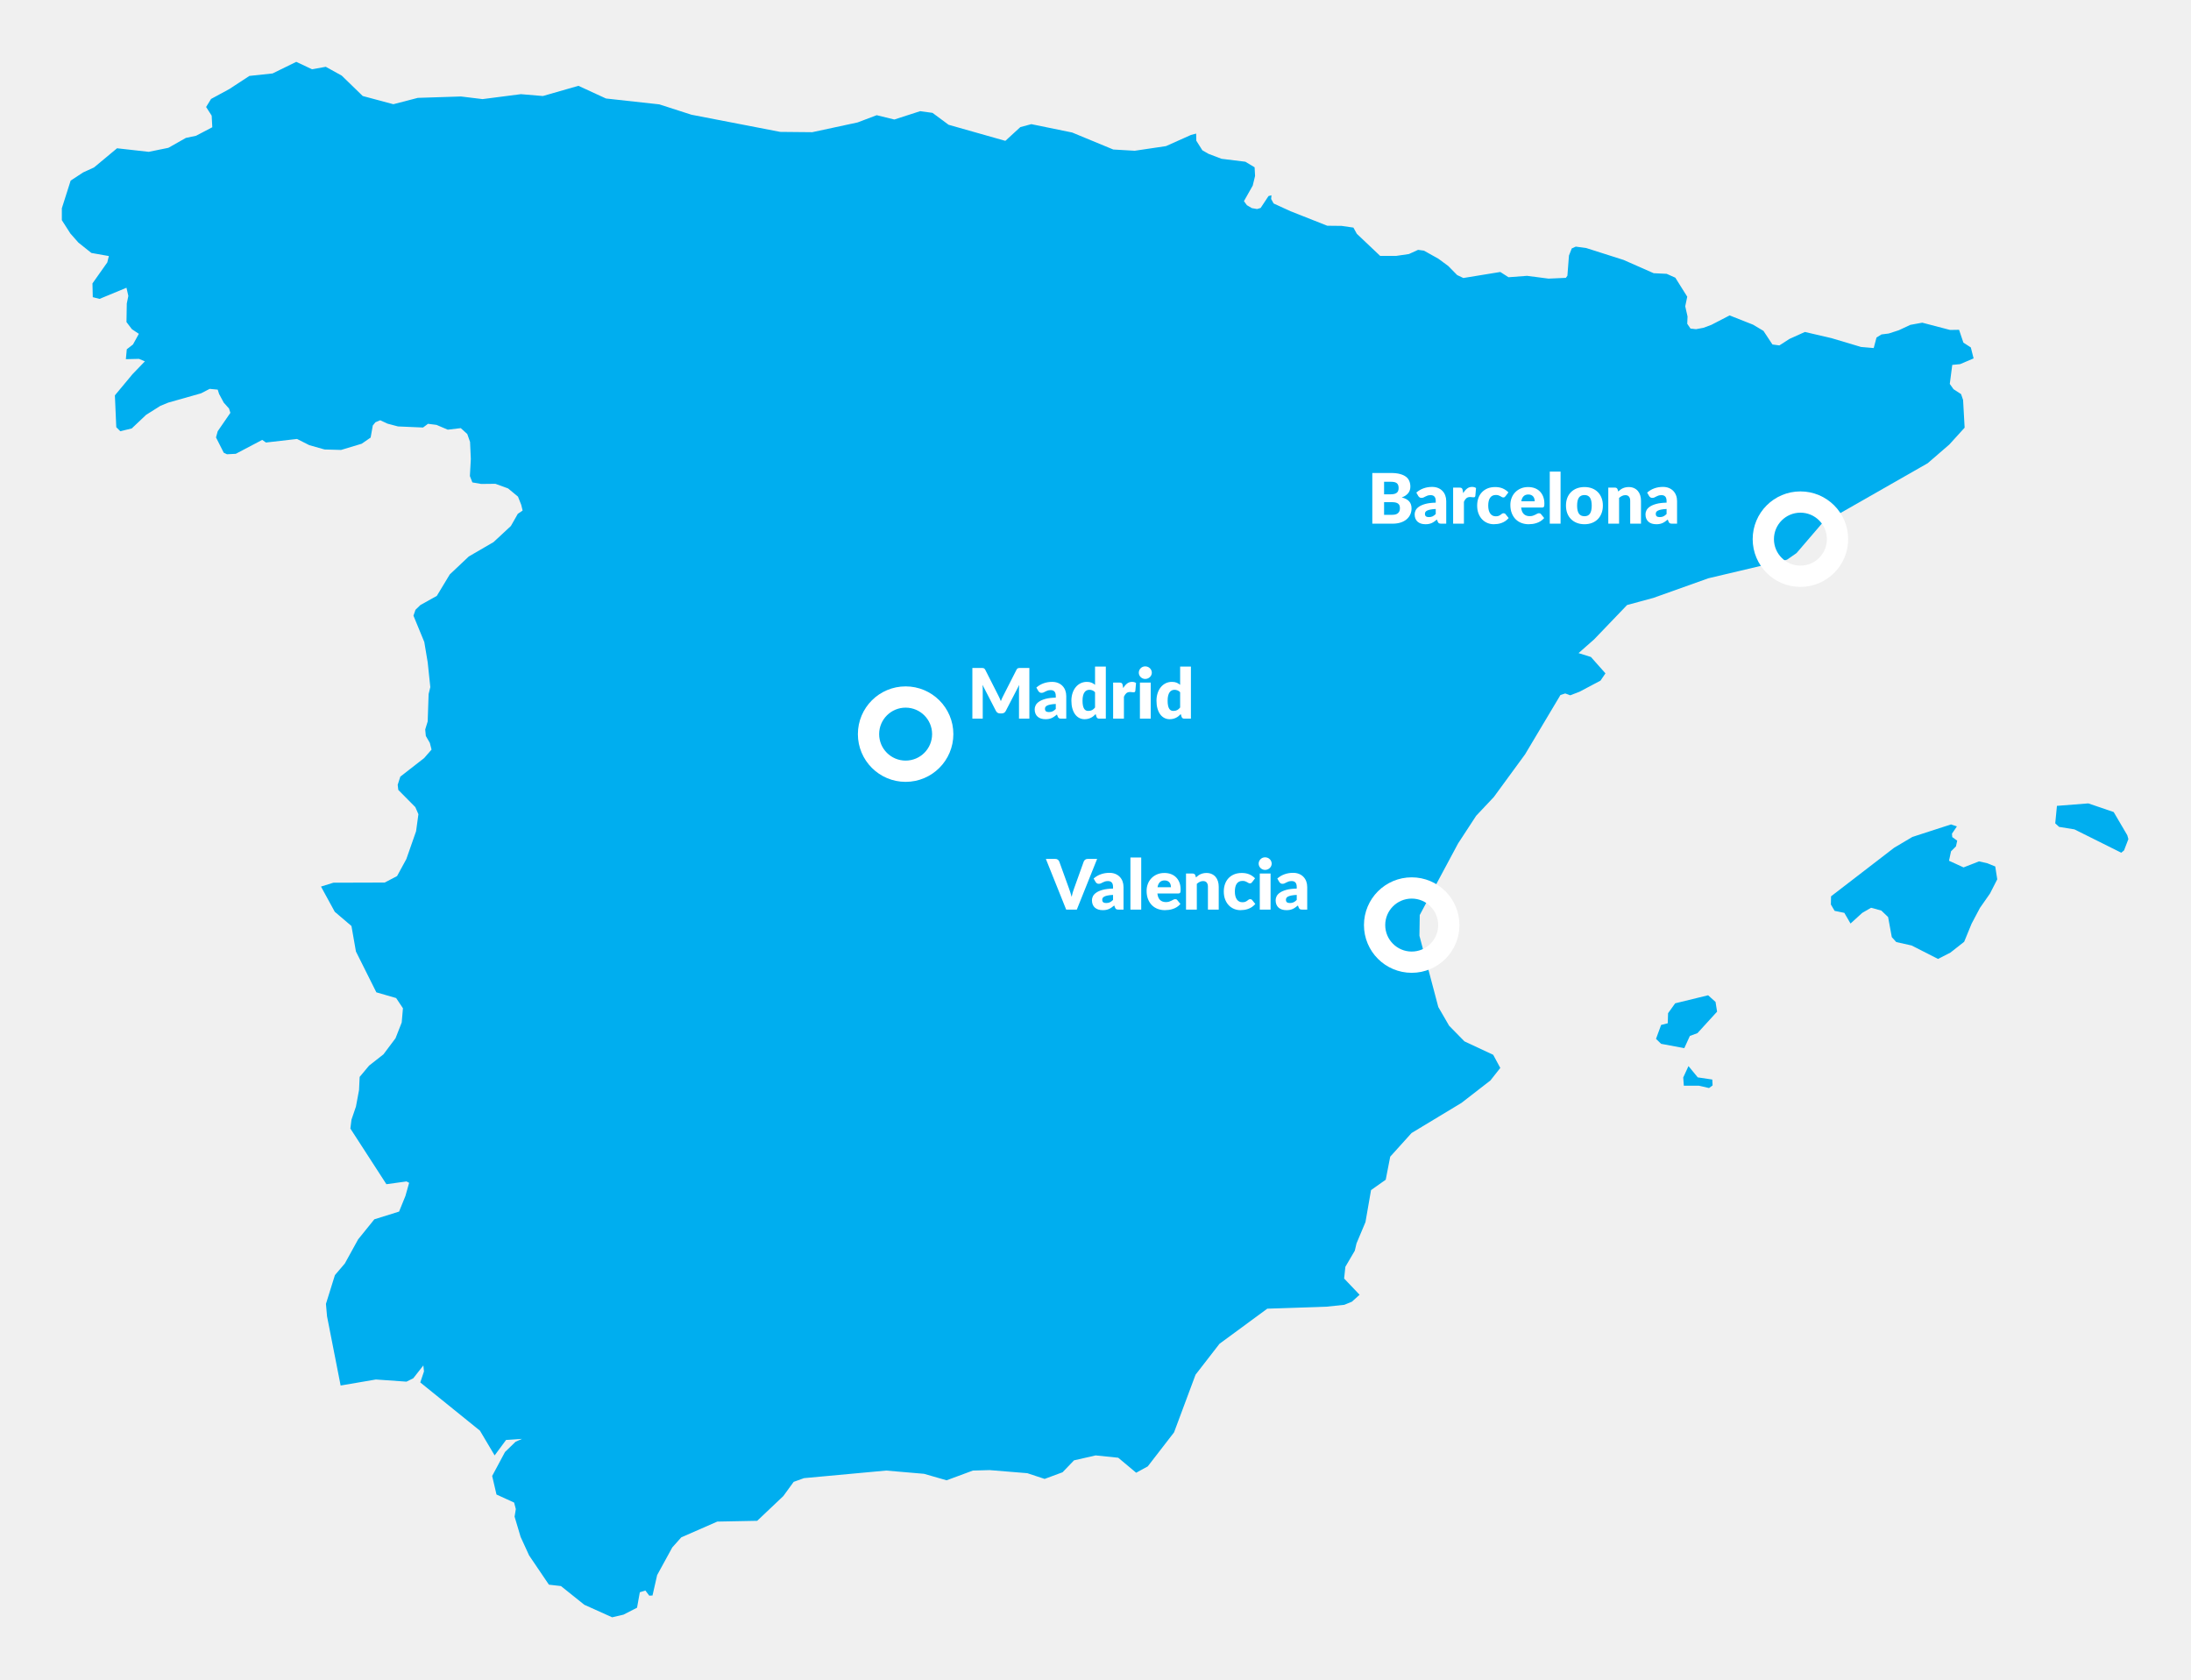
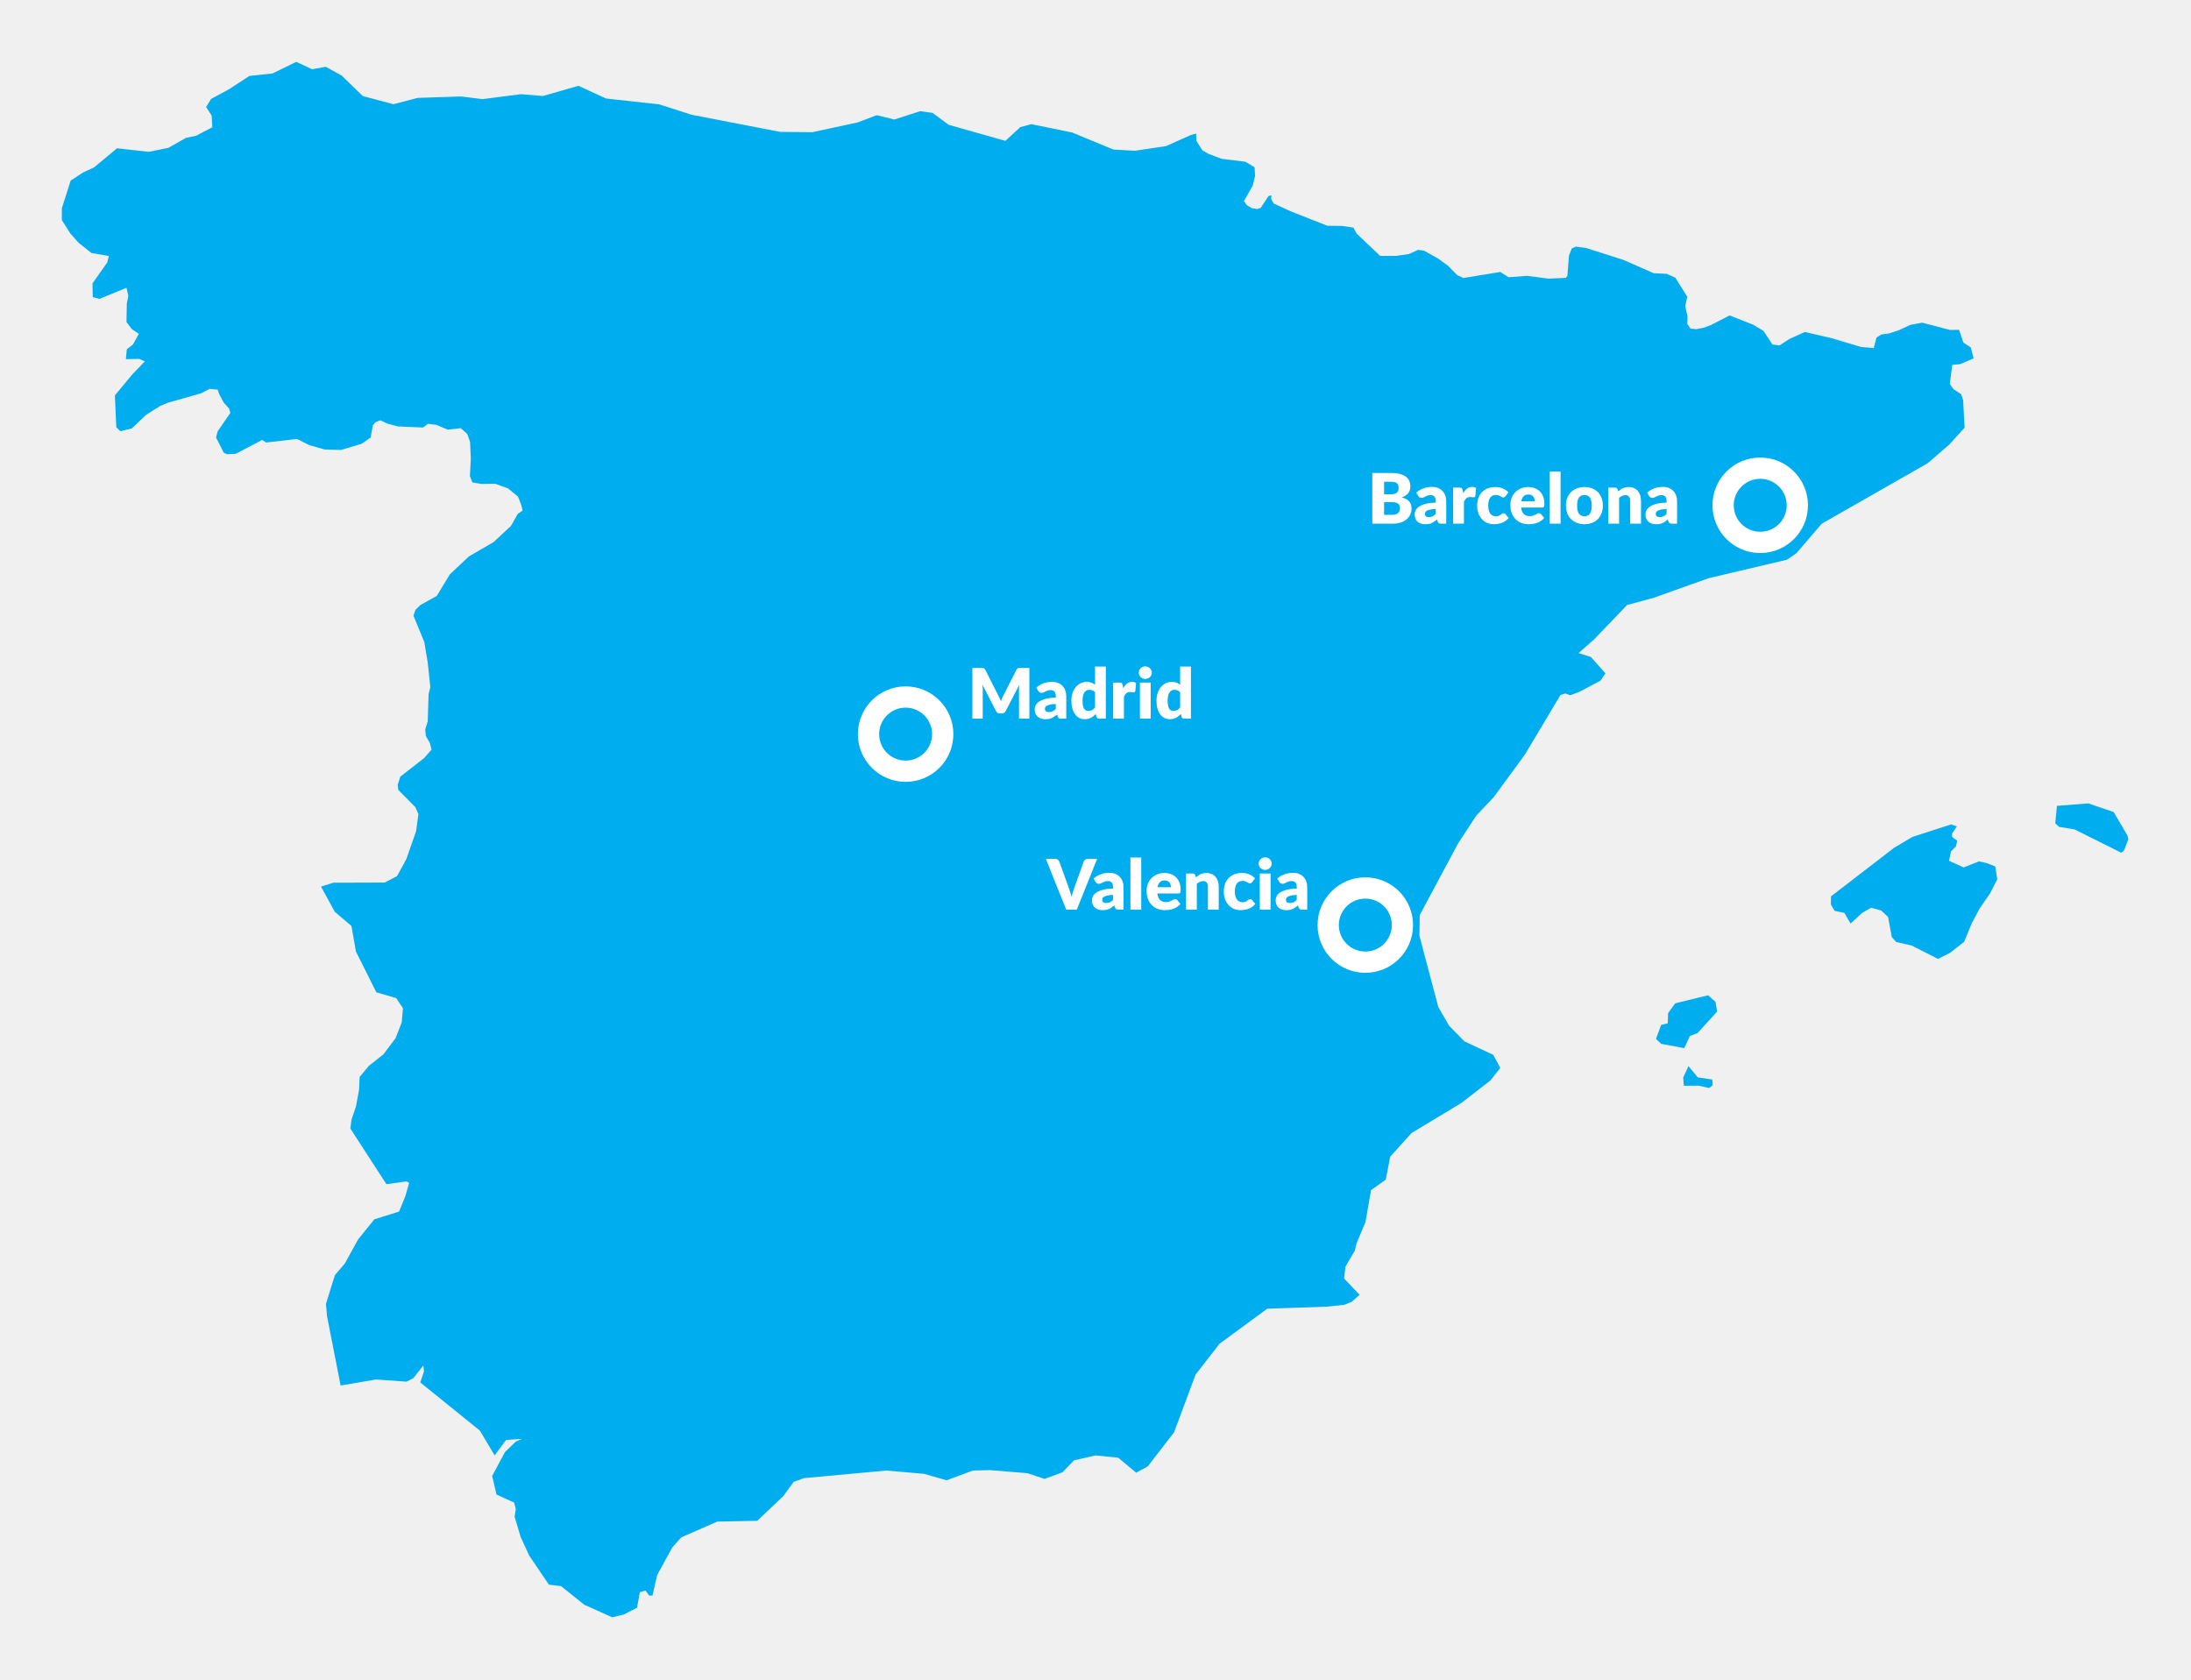
<svg xmlns="http://www.w3.org/2000/svg" version="1.1" id="Layer_1" x="0px" y="0px" viewBox="0 0 1417 1086" style="enable-background:new 0 0 1417 1086;" xml:space="preserve">
  <style type="text/css">
	.st0{fill-rule:evenodd;clip-rule:evenodd;fill:#00AEEF;}
	.st1{fill:none;stroke:#FFFFFF;stroke-width:13.75;stroke-linecap:round;stroke-linejoin:round;stroke-miterlimit:10;}
	.st2{fill:#FFFFFF;}
	.st3{font-family:'Lato','Arial-Black',sans-serif;font-weight:900;}
	.st4{font-size:45px;}
</style>
  <path class="st0" d="M1107.6,702.0L1105.3,703.7L1098.8,702.2L1089.0,702.2L1088.6,696.9L1092.0,689.5L1098.0,696.8L1107.4,698.2L1107.6,702.0ZM1260.5,556.7L1269.9,561.0L1279.9,557.1L1285.2,558.3L1290.4,560.4L1291.7,568.7L1287.0,577.9L1280.5,587.2L1275.1,597.4L1270.3,609.1L1261.4,616.1L1253.4,620.2L1236.3,611.5L1226.4,609.3L1223.5,606.1L1221.1,593.1L1216.7,588.9L1210.1,587.1L1204.4,590.4L1196.8,597.3L1192.8,590.4L1186.5,589.1L1184.1,585.0L1184.2,579.7L1225.0,548.3L1236.8,541.3L1261.8,533.2L1265.6,534.5L1262.4,539.2L1262.6,541.4L1265.8,543.7L1265.0,547.4L1261.8,550.6L1260.5,556.7ZM1373.7,550.0L1371.9,551.5L1341.6,536.4L1331.7,534.8L1329.2,532.5L1330.3,521.2L1350.6,519.6L1367.0,525.2L1375.8,540.2L1376.5,542.7L1373.7,550.0ZM1092.9,670.0L1089.3,677.9L1074.3,675.1L1071.0,671.9L1074.3,662.9L1078.6,661.8L1078.8,655.3L1083.4,648.9L1104.7,643.7L1109.5,648.0L1110.5,654.3L1097.8,668.2L1092.9,670.0ZM773.6,86.4L773.7,91.0L777.6,97.2L781.6,99.5L790.0,102.7L805.4,104.6L811.4,108.2L811.7,113.8L810.2,120.0L804.5,130.1L806.4,132.7L809.6,134.6L813.0,135.2L815.3,134.5L820.4,126.8L822.3,126.3L822.1,128.7L823.7,131.6L834.6,136.6L858.4,146.0L867.7,146.1L875.3,147.2L877.5,151.2L892.6,165.5L903.0,165.5L911.2,164.3L917.1,161.6L920.9,162.1L930.2,167.3L936.6,172.0L942.4,177.9L946.4,179.8L970.3,175.9L975.6,179.3L987.6,178.4L1001.5,180.2L1012.7,179.7L1013.7,178.3L1014.7,165.3L1016.5,160.7L1019.1,159.5L1025.8,160.4L1050.0,168.1L1069.5,176.7L1077.9,177.1L1083.5,179.6L1091.2,191.9L1089.9,198.1L1091.4,204.7L1091.2,209.4L1093.3,212.5L1096.9,212.9L1101.7,212.0L1106.8,210.1L1118.6,204.0L1133.8,210.0L1140.5,214.0L1146.3,222.8L1150.8,223.4L1157.3,219.2L1167.3,214.7L1184.5,218.7L1203.6,224.4L1211.8,225.1L1213.6,218.3L1216.8,216.3L1221.5,215.7L1228.0,213.6L1235.5,210.1L1243.2,208.7L1261.2,213.4L1267.0,213.3L1269.8,221.6L1274.6,224.7L1276.4,231.8L1267.7,235.5L1262.6,236.0L1261.0,248.3L1263.4,251.7L1268.3,254.9L1269.6,258.7L1270.6,276.6L1260.7,287.5L1246.7,299.6L1178.2,338.7L1161.9,357.7L1155.7,362.0L1104.9,374.0L1069.3,386.7L1052.3,391.3L1031.0,413.5L1020.9,422.4L1028.9,424.9L1038.3,435.5L1035.1,440.2L1021.5,447.4L1015.5,449.7L1012.3,448.5L1009.2,449.5L986.3,487.9L966.1,515.5L954.7,527.6L943.0,545.5L918.2,591.8L918.0,605.2L930.2,651.3L937.2,663.4L947.1,673.5L965.7,682.2L970.3,690.7L963.9,698.8L945.2,713.3L912.9,732.8L899.1,748.1L896.2,763.0L886.7,769.7L883.1,790.4L877.3,804.2L876.2,808.9L870.1,819.3L869.3,826.9L879.3,837.4L874.3,841.9L869.4,843.9L858.0,845.1L819.6,846.4L788.7,869.1L773.2,889.1L759.3,926.4L742.3,948.4L734.8,952.5L723.2,942.8L708.6,941.3L694.6,944.5L687.2,952.2L675.6,956.5L664.4,952.8L640.0,950.8L629.2,951.1L612.2,957.4L597.6,953.2L573.1,951.1L520.0,956.0L513.3,958.4L506.6,967.6L489.7,983.6L463.9,984.1L440.6,994.3L434.8,1000.8L425.0,1018.7L422.0,1031.9L419.9,1032.0L417.4,1028.7L413.8,1029.8L412.0,1039.8L403.2,1044.3L395.9,1046.0L377.9,1037.9L362.8,1025.8L355.0,1024.9L342.2,1006.0L336.7,994.0L332.8,980.9L333.6,976.0L332.5,971.8L321.1,966.6L318.3,954.6L326.6,939.1L333.4,932.5L337.6,930.6L327.3,931.3L319.9,941.3L310.4,925.3L271.8,894.1L274.2,887.0L273.8,883.1L267.3,891.4L262.9,893.6L243.1,892.2L220.3,896.1L211.5,851.3L210.8,843.3L216.6,824.7L223.0,817.2L231.6,801.6L242.1,788.6L258.1,783.6L262.2,773.5L264.6,765.0L262.9,764.1L249.9,765.9L226.6,729.9L227.3,724.2L230.2,715.7L232.2,705.0L232.6,696.5L238.7,689.2L248.0,681.9L255.8,671.5L259.8,661.3L260.6,652.1L256.2,645.5L243.4,641.8L230.2,615.4L227.3,598.9L216.5,589.7L207.6,573.4L215.6,570.9L248.8,570.8L256.8,566.6L262.8,555.6L269.1,537.6L270.6,526.6L268.6,522.0L257.6,510.9L257.2,507.6L258.9,502.3L274.3,490.3L279.1,484.8L278.0,480.5L275.4,476.0L275.0,471.8L276.6,466.6L277.2,448.9L278.3,444.4L276.6,428.3L274.4,415.2L267.4,398.2L268.7,394.4L271.9,391.3L282.5,385.4L290.9,371.5L303.2,359.9L319.2,350.6L330.4,340.2L334.9,332.3L338.0,330.2L337.1,326.5L335.0,321.2L328.6,315.9L320.4,312.9L311.2,313.0L305.5,312.0L303.9,307.9L304.5,296.8L304.0,285.8L302.2,280.7L298.0,276.9L289.6,277.9L282.3,274.8L276.8,274.1L273.6,276.5L257.4,275.8L250.6,274.0L245.9,271.8L242.8,273.1L241.1,275.2L239.7,283.0L233.9,287.0L220.6,291.0L209.9,290.7L200.0,287.9L192.1,283.9L172.0,286.2L169.6,284.5L152.5,293.5L146.8,293.8L144.7,292.8L139.7,282.9L140.8,278.9L149.0,267.0L148.1,264.2L144.7,260.4L141.7,254.8L140.8,252.0L135.6,251.5L130.0,254.4L108.8,260.4L103.7,262.5L94.5,268.3L85.2,277.1L77.8,278.9L75.2,276.3L74.3,255.7L85.7,242.0L93.7,233.7L89.9,232.1L81.4,232.3L82.0,225.9L86.0,222.8L89.8,215.9L85.3,212.9L81.8,208.3L82.0,196.3L83.0,191.4L81.8,186.1L64.4,193.3L60.0,192.2L59.8,183.3L69.4,169.7L70.4,165.6L59.1,163.6L50.7,156.9L45.5,151.0L40.0,142.4L40.0,134.7L45.7,116.8L53.8,111.5L60.8,108.3L75.7,95.9L96.2,98.2L108.9,95.6L120.2,89.2L126.8,87.8L137.3,82.3L136.9,74.8L133.3,69.2L136.5,64.0L148.3,57.6L161.3,49.1L176.3,47.5L191.6,40.0L201.8,44.8L210.7,43.2L221.0,48.9L234.6,62.1L254.4,67.4L270.2,63.3L298.1,62.4L312.1,64.1L336.9,60.9L351.1,62.1L374.1,55.5L391.9,63.7L426.4,67.5L447.2,74.2L504.6,85.3L525.3,85.5L554.6,79.2L567.0,74.5L578.4,77.3L595.1,71.9L603.1,73.0L613.5,80.7L650.2,91.1L659.9,82.2L667.0,80.3L693.4,85.7L720.0,96.7L733.9,97.5L754.1,94.5L770.2,87.3L773.6,86.4Z" />
  <circle class="st1" cx="585.7" cy="474.8" r="24" />
-   <circle class="st1" cx="1164.4" cy="348.7" r="24" />
-   <circle class="st1" cx="913.0" cy="598.3" r="24" />
+   <circle class="st1" cx="1138.4" cy="326.8" r="24" />
+   <circle class="st1" cx="883.0" cy="598.3" r="24" />
  <text transform="matrix(1 0 0 1 625.696 464.7916)" class="st2 st3 st4">Madrid</text>
  <text transform="matrix(1 0 0 1 884.3522 338.6916)" class="st2 st3 st4">Barcelona</text>
  <text transform="matrix(1 0 0 1 676.9768 588.2916)" class="st2 st3 st4">Valencia</text>
</svg>
